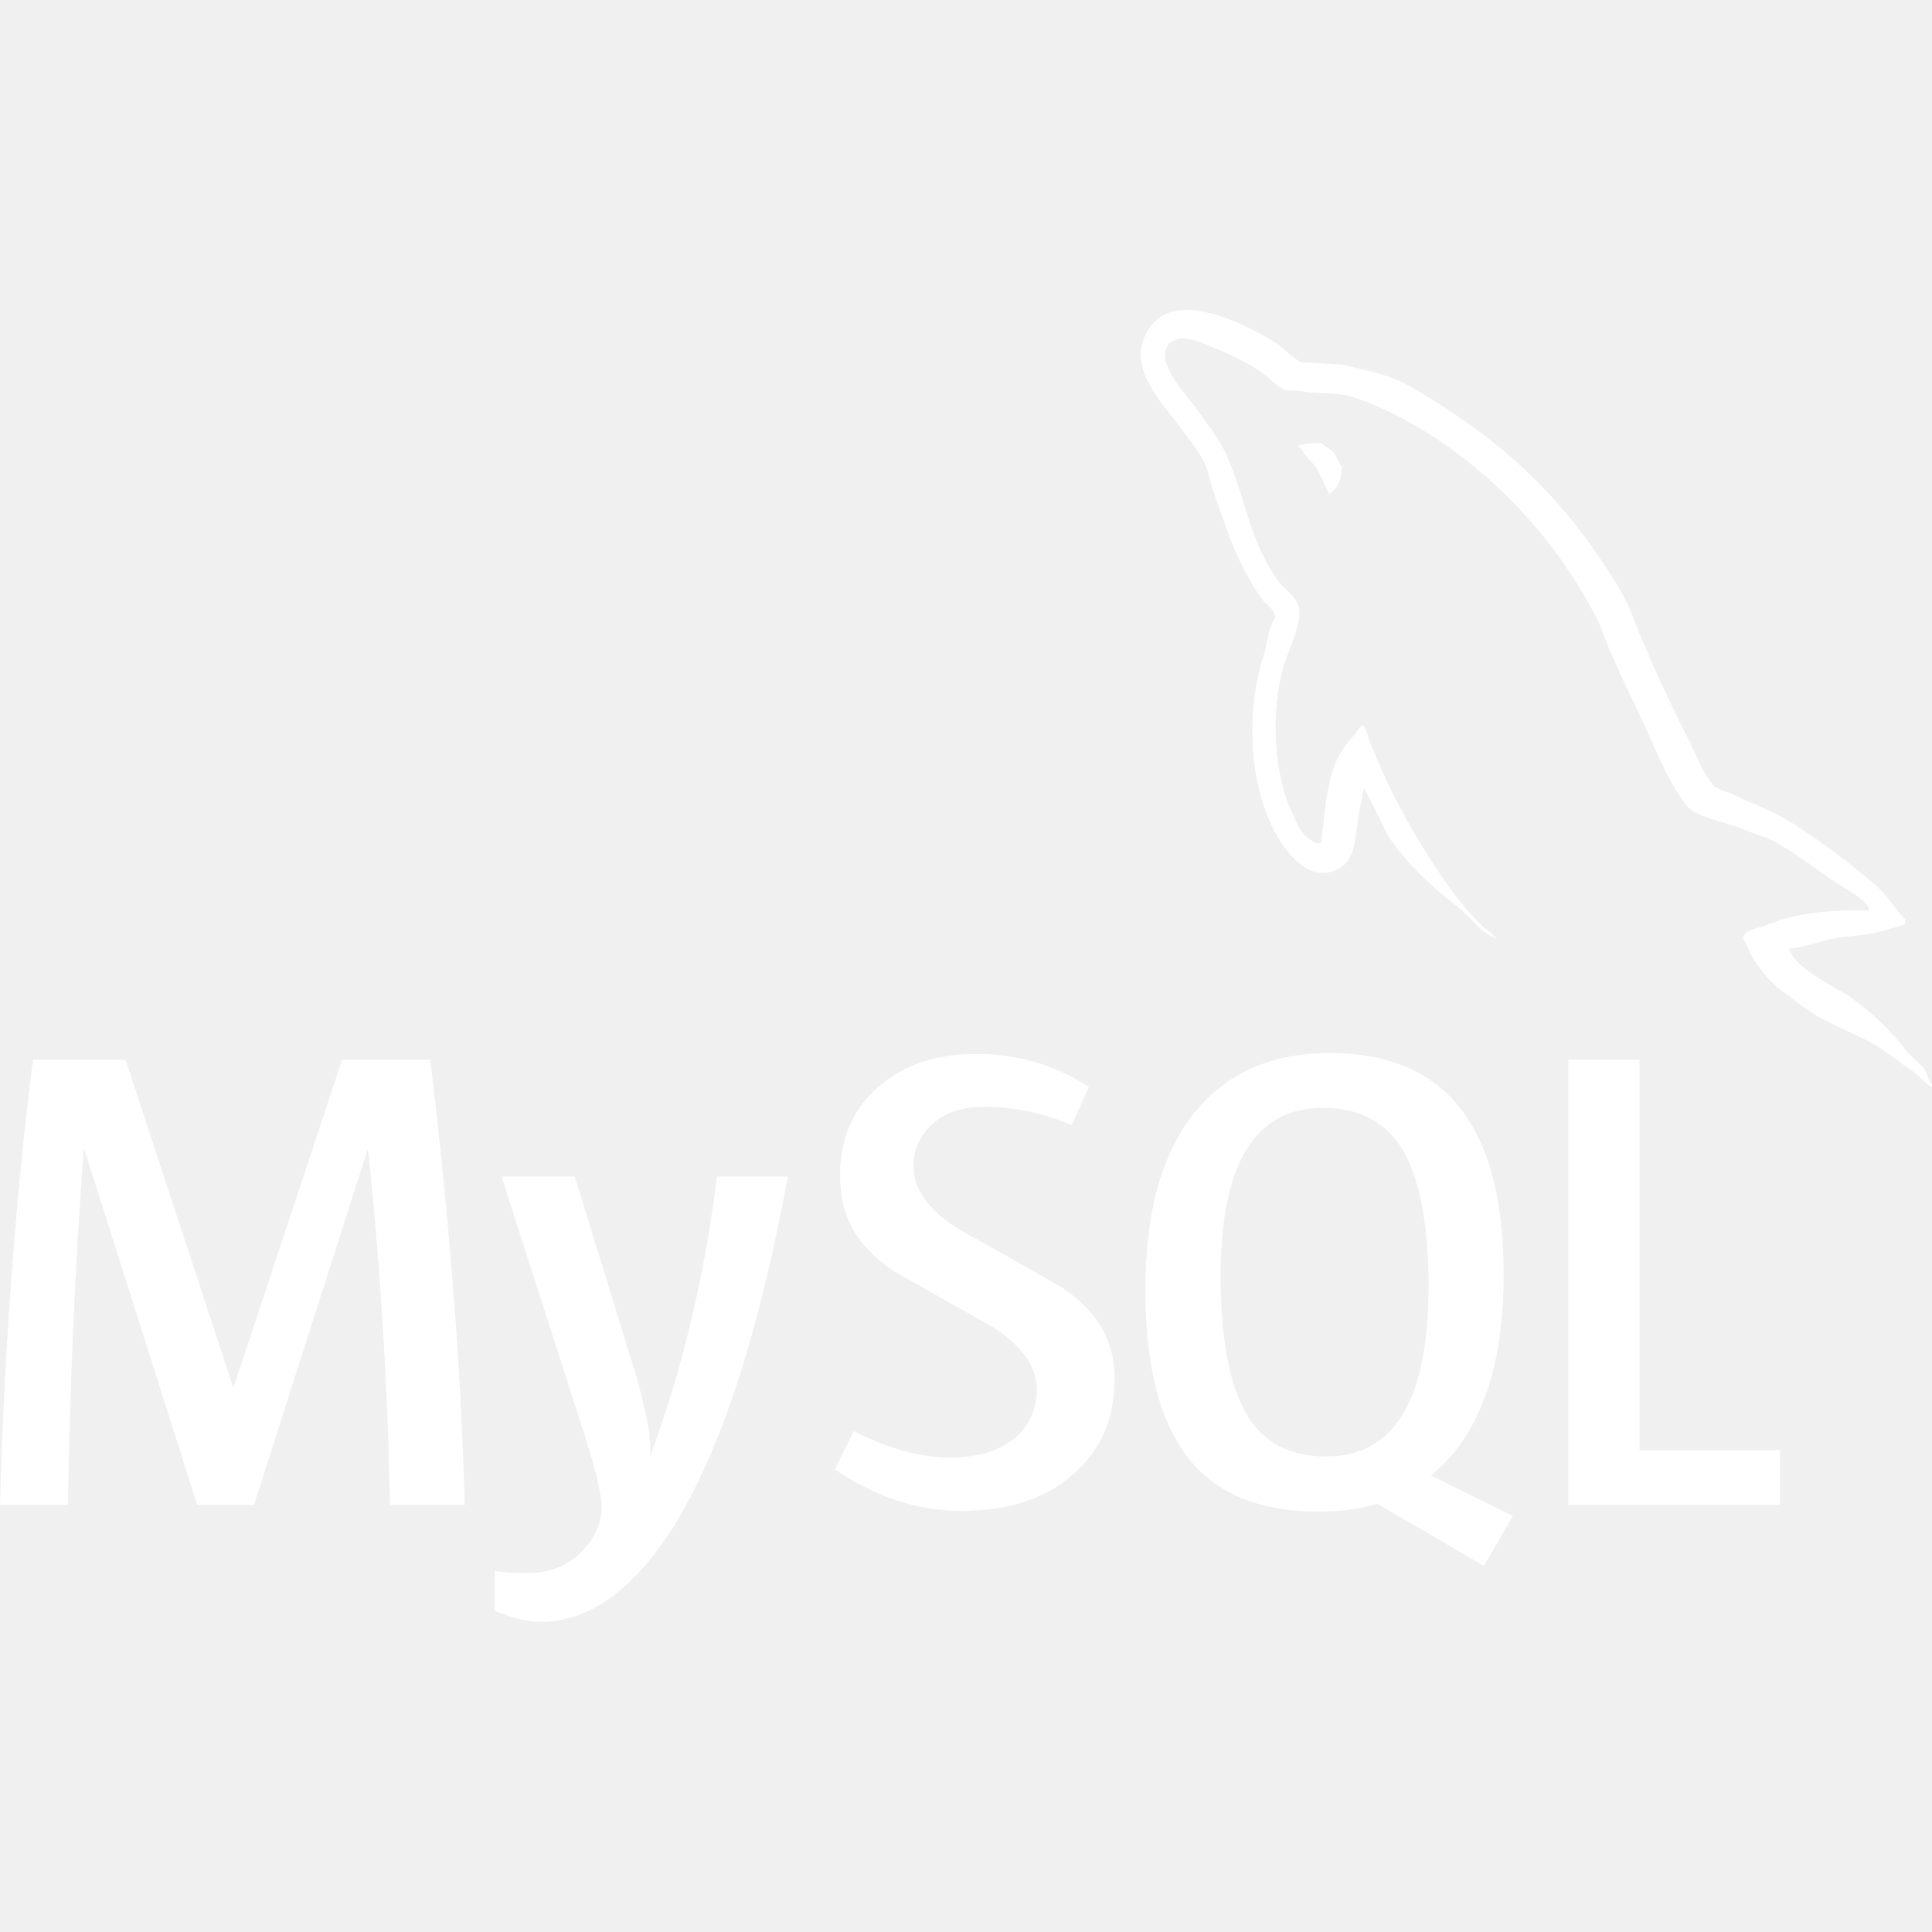
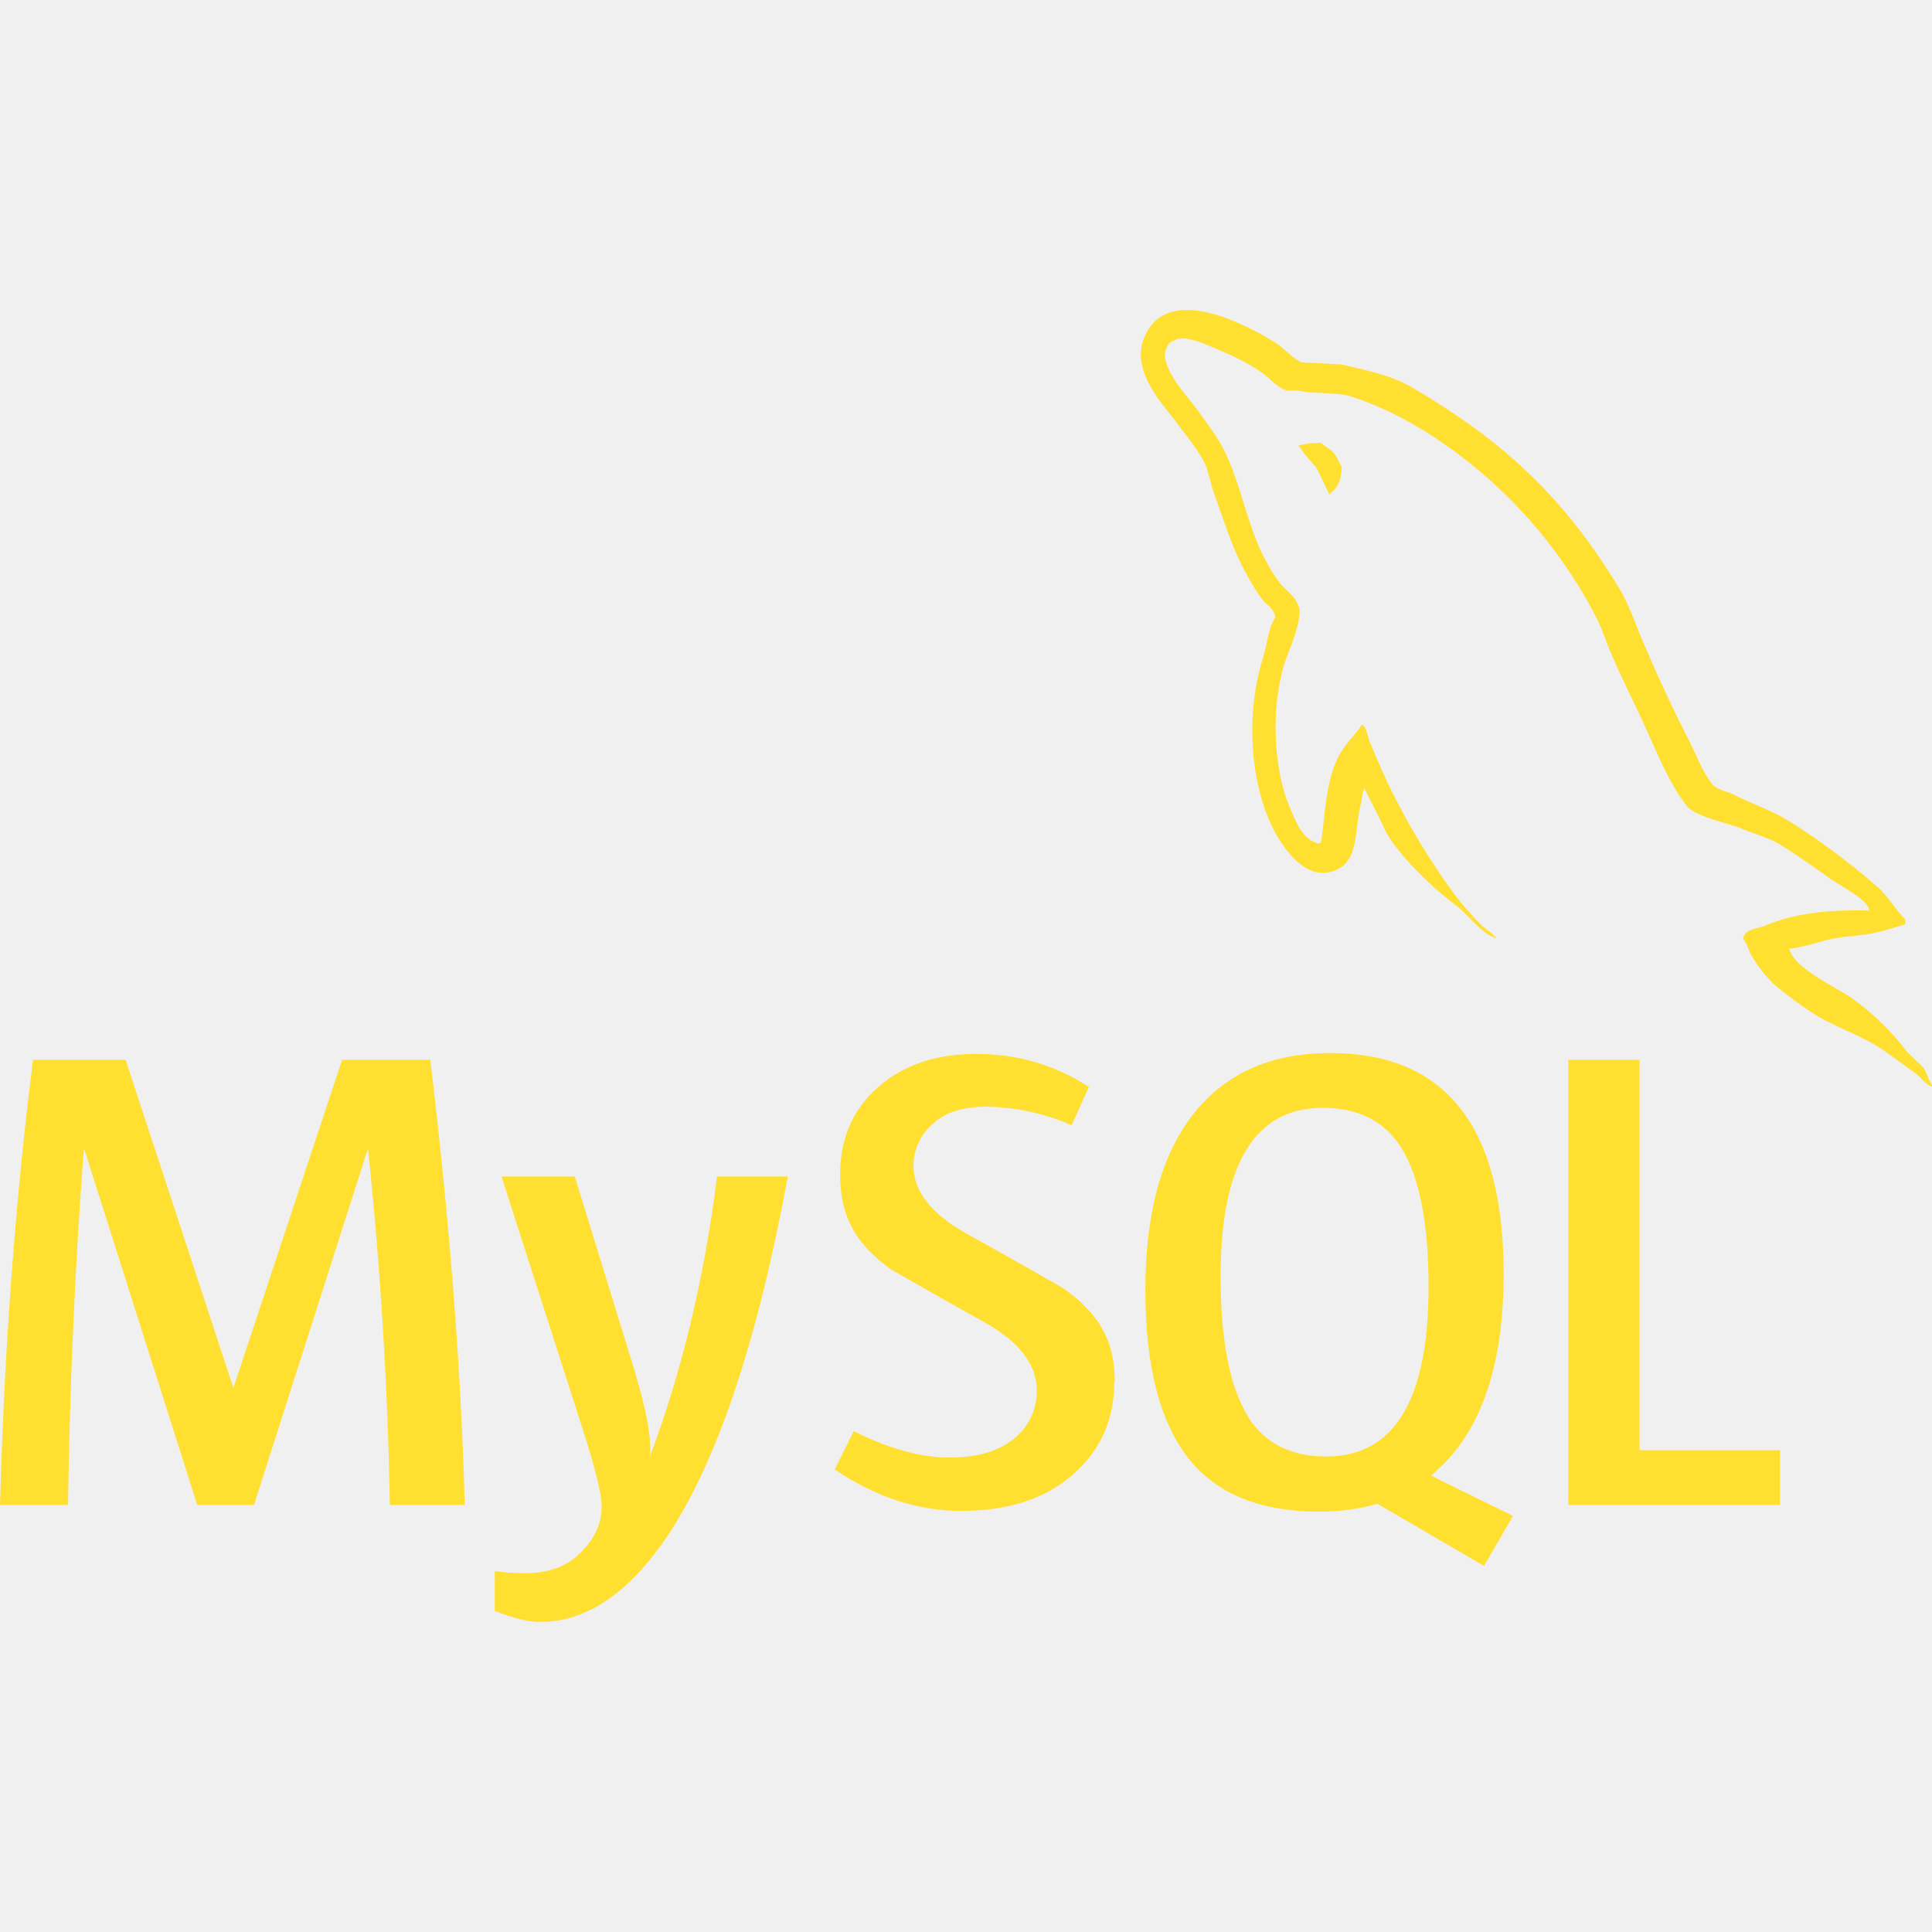
- <svg xmlns="http://www.w3.org/2000/svg" fill="white" role="img" viewBox="0 0 24 24">
+ <svg xmlns="http://www.w3.org/2000/svg" fill="#FFE031" role="img" viewBox="0 0 24 24">
  <path d="M16.405 5.501c-.115 0-.193.014-.274.033v.013h.014c.054.104.146.18.214.273.054.107.1.214.154.32l.014-.015c.094-.066.14-.172.14-.333-.04-.047-.046-.094-.08-.14-.04-.067-.126-.1-.18-.153zM5.77 18.695h-.927a50.854 50.854 0 00-.27-4.41h-.008l-1.41 4.41H2.45l-1.4-4.41h-.01a72.892 72.892 0 00-.195 4.41H0c.055-1.966.192-3.81.41-5.53h1.15l1.335 4.064h.008l1.347-4.064h1.095c.242 2.015.384 3.86.428 5.53zm4.017-4.08c-.378 2.045-.876 3.533-1.492 4.46-.482.716-1.01 1.073-1.583 1.073-.153 0-.34-.046-.566-.138v-.494c.11.017.24.026.386.026.268 0 .483-.075.647-.222.197-.18.295-.382.295-.605 0-.155-.077-.47-.23-.944L6.23 14.615h.91l.727 2.36c.164.536.233.91.205 1.123.4-1.064.678-2.227.835-3.483zm12.325 4.08h-2.63v-5.53h.885v4.85h1.745zm-3.32.135l-1.016-.5c.09-.076.177-.158.255-.25.433-.506.648-1.258.648-2.253 0-1.83-.718-2.746-2.155-2.746-.704 0-1.254.232-1.65.697-.43.508-.646 1.256-.646 2.245 0 .972.19 1.686.574 2.14.35.41.877.615 1.583.615.264 0 .506-.033.725-.098l1.325.772.36-.622zM15.5 17.588c-.225-.36-.337-.94-.337-1.736 0-1.393.424-2.09 1.27-2.09.443 0 .77.167.977.5.224.362.336.936.336 1.723 0 1.404-.424 2.108-1.27 2.108-.445 0-.77-.167-.978-.5zm-1.658-.425c0 .47-.172.856-.516 1.156-.344.3-.803.45-1.384.45-.543 0-1.064-.172-1.573-.515l.237-.476c.438.22.833.328 1.19.328.332 0 .593-.073.783-.22a.754.754 0 00.3-.615c0-.33-.23-.61-.648-.845-.388-.213-1.163-.657-1.163-.657-.422-.307-.632-.636-.632-1.177 0-.45.157-.81.47-1.085.315-.278.72-.415 1.22-.415.512 0 .98.136 1.4.41l-.213.476a2.726 2.726 0 00-1.064-.23c-.283 0-.502.068-.654.206a.685.685 0 00-.248.524c0 .328.234.61.666.85.393.215 1.187.67 1.187.67.433.305.648.63.648 1.168zm9.382-5.852c-.535-.014-.95.04-1.297.188-.1.04-.26.04-.274.167.055.053.063.14.11.214.08.134.218.313.346.407.14.11.28.216.427.31.26.16.555.255.81.416.145.094.293.213.44.313.073.05.12.14.214.172v-.02c-.046-.06-.06-.147-.105-.214-.067-.067-.134-.127-.2-.193a3.223 3.223 0 00-.695-.675c-.214-.146-.682-.35-.77-.595l-.013-.014c.146-.013.32-.066.46-.106.227-.06.435-.047.67-.106.106-.027.213-.06.32-.094v-.06c-.12-.12-.21-.283-.334-.395a8.867 8.867 0 00-1.104-.823c-.21-.134-.476-.22-.697-.334-.08-.04-.214-.06-.26-.127-.12-.146-.19-.34-.275-.514a17.69 17.69 0 01-.547-1.163c-.12-.262-.193-.523-.34-.763-.69-1.137-1.437-1.826-2.586-2.5-.247-.14-.543-.2-.856-.274-.167-.008-.334-.02-.5-.027-.11-.047-.216-.174-.31-.235-.38-.24-1.364-.76-1.644-.072-.18.434.267.862.422 1.082.115.153.26.328.34.5.047.116.06.235.107.356.106.294.207.622.347.897.073.14.153.287.247.413.054.073.146.107.167.227-.094.136-.1.334-.154.5-.24.757-.146 1.693.194 2.25.107.166.362.534.703.393.3-.12.234-.5.32-.835.02-.08.007-.133.048-.187v.015c.094.188.188.367.274.555.206.328.566.668.867.895.16.12.287.328.487.402v-.02h-.015c-.043-.058-.1-.086-.154-.133a3.445 3.445 0 01-.35-.4 8.76 8.76 0 01-.747-1.218c-.11-.21-.202-.436-.29-.643-.04-.08-.04-.2-.107-.24-.1.146-.247.273-.32.453-.127.288-.14.642-.188 1.01-.027.007-.014 0-.027.014-.214-.052-.287-.274-.367-.46-.2-.475-.233-1.238-.06-1.785.047-.14.247-.582.167-.716-.042-.127-.174-.2-.247-.303a2.478 2.478 0 01-.24-.427c-.16-.374-.24-.788-.414-1.162-.08-.173-.22-.354-.334-.513-.127-.18-.267-.307-.368-.52-.033-.073-.08-.194-.027-.274.014-.054.042-.075.094-.09.088-.072.335.022.422.062.247.1.455.194.662.334.094.066.195.193.315.226h.14c.214.047.455.014.655.073.355.114.675.28.962.46a5.953 5.953 0 012.085 2.286c.08.154.115.295.188.455.14.33.313.663.455.982.14.315.275.636.476.897.1.14.502.213.682.286.133.06.34.115.46.188.23.14.454.3.67.454.11.076.443.243.463.378z" />
</svg>
